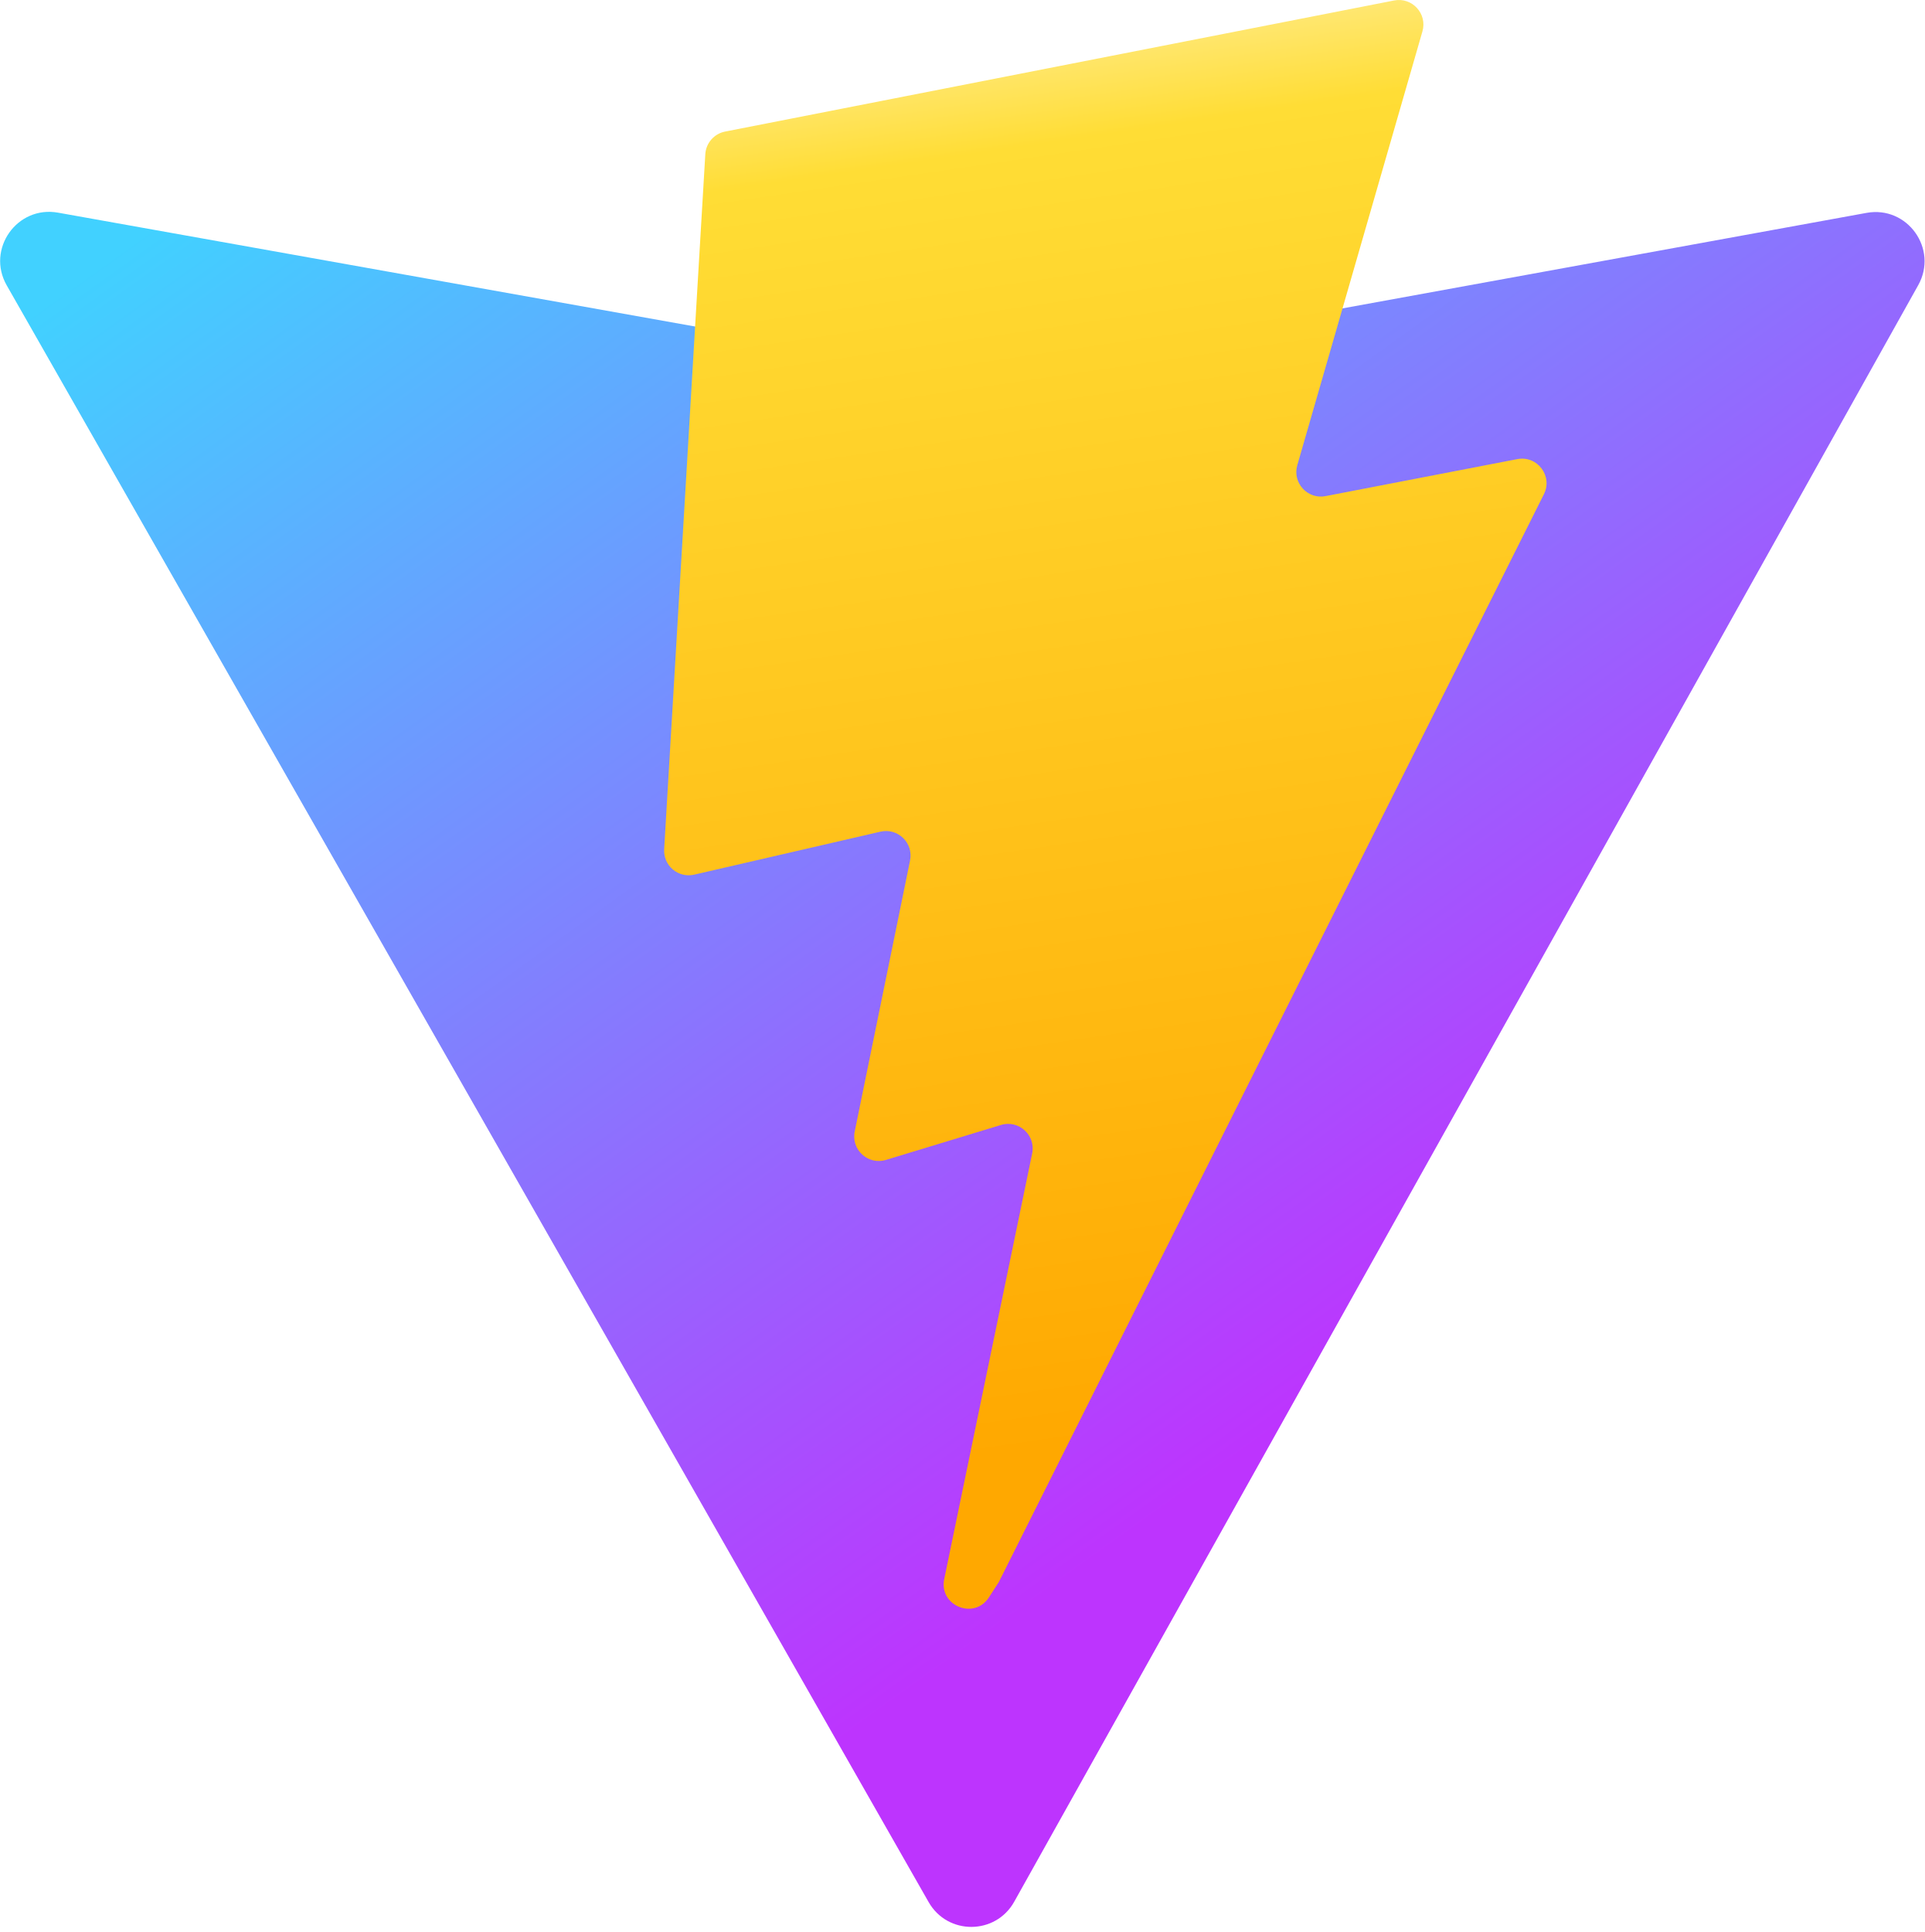
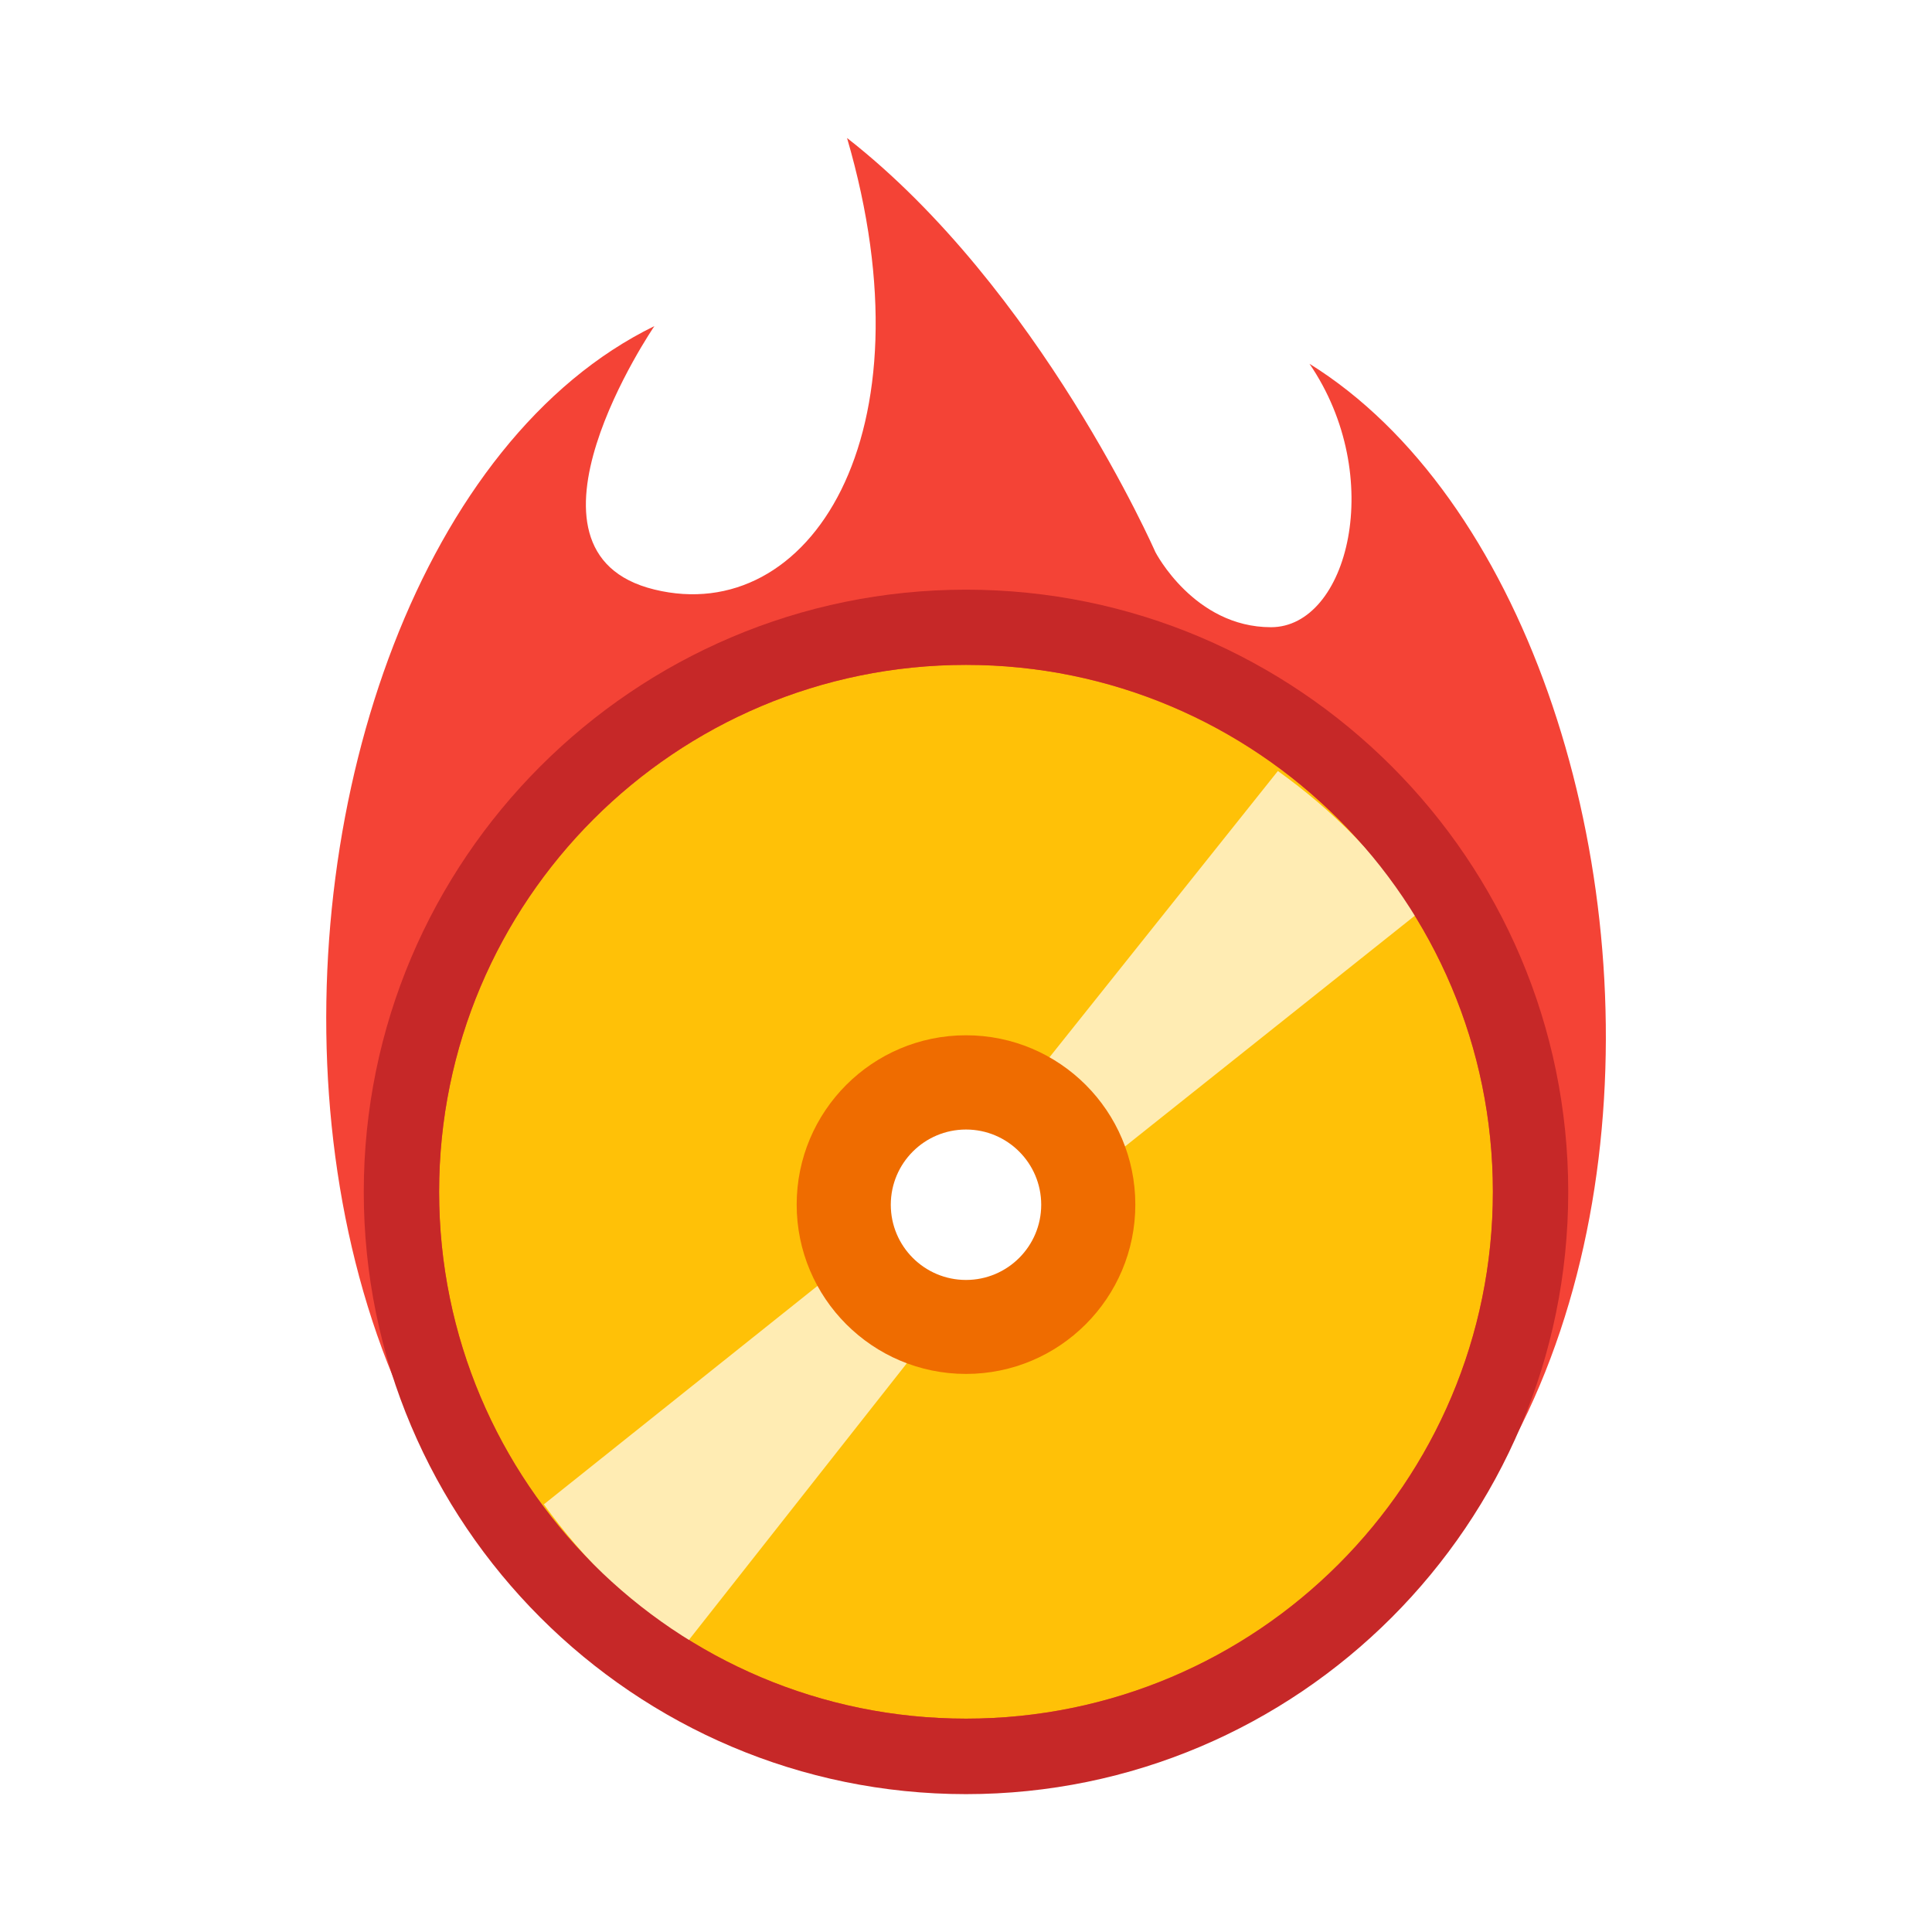
- <svg xmlns="http://www.w3.org/2000/svg" aria-hidden="true" role="img" class="iconify iconify--logos" width="31.88" height="32" preserveAspectRatio="xMidYMid meet" viewBox="0 0 256 257">
-   <defs>
-     <linearGradient id="IconifyId1813088fe1fbc01fb466" x1="-.828%" x2="57.636%" y1="7.652%" y2="78.411%">
-       <stop offset="0%" stop-color="#41D1FF" />
-       <stop offset="100%" stop-color="#BD34FE" />
-     </linearGradient>
-     <linearGradient id="IconifyId1813088fe1fbc01fb467" x1="43.376%" x2="50.316%" y1="2.242%" y2="89.03%">
-       <stop offset="0%" stop-color="#FFEA83" />
-       <stop offset="8.333%" stop-color="#FFDD35" />
-       <stop offset="100%" stop-color="#FFA800" />
-     </linearGradient>
-   </defs>
-   <path fill="url(#IconifyId1813088fe1fbc01fb466)" d="M255.153 37.938L134.897 252.976c-2.483 4.44-8.862 4.466-11.382.048L.875 37.958c-2.746-4.814 1.371-10.646 6.827-9.67l120.385 21.517a6.537 6.537 0 0 0 2.322-.004l117.867-21.483c5.438-.991 9.574 4.796 6.877 9.62Z" />
-   <path fill="url(#IconifyId1813088fe1fbc01fb467)" d="M185.432.063L96.44 17.501a3.268 3.268 0 0 0-2.634 3.014l-5.474 92.456a3.268 3.268 0 0 0 3.997 3.378l24.777-5.718c2.318-.535 4.413 1.507 3.936 3.838l-7.361 36.047c-.495 2.426 1.782 4.5 4.151 3.78l15.304-4.649c2.372-.72 4.652 1.36 4.15 3.788l-11.698 56.621c-.732 3.542 3.979 5.473 5.943 2.437l1.313-2.028l72.516-144.72c1.215-2.423-.88-5.186-3.54-4.672l-25.505 4.922c-2.396.462-4.435-1.77-3.759-4.114l16.646-57.705c.677-2.35-1.37-4.583-3.769-4.113Z" />
+ <svg xmlns="http://www.w3.org/2000/svg" viewBox="0 0 14 14" role="img" focusable="false" aria-hidden="true" fill="#000000">
+   <g id="SVGRepo_bgCarrier" stroke-width="0" />
+   <g id="SVGRepo_tracerCarrier" stroke-linecap="round" stroke-linejoin="round" />
+   <g id="SVGRepo_iconCarrier">
+     <path fill="#f44336" d="M9.489 2.636c.559.818.279 1.909-.279 1.909s-.838-.545-.838-.545-.837-1.909-2.234-3c.632 2.163-.279 3.545-1.396 3.272-1.117-.272-0-1.909-0-1.909-3.351 1.636-3.63 10.364 2.234 10.364 5.864 0 5.585-8.182 2.513-10.091zM7 9.957c-.678 0-1.227-.55-1.227-1.227S6.322 7.502 7 7.502s1.227.55 1.227 1.227c0 .677-.55 1.227-1.227 1.227z" />
+     <path fill="#ffc107" d="M7 4.818c-2.108 0-3.818 1.71-3.818 3.818 0 2.108 1.71 3.818 3.818 3.818 2.108 0 3.818-1.71 3.818-3.818 0-2.108-1.71-3.818-3.818-3.818zm0 4.866c-.527 0-.955-.428-.955-.955 0-.527.427-.955.955-.955.527 0 .955.428.955.955 0 .527-.427.955-.955.955z" />
+     <path fill="#ffecb3" d="M6.063 9.207L3.941 10.901c.283.393.63.736 1.031 1.008l1.699-2.157c-.268-.14-.452-.287-.608-.545zm2.045-.864l2.165-1.724c-.273-.402-.618-.75-1.013-1.032L7.551 7.729c.261.156.416.344.557.614z" />
+     <path fill="#c62828" d="M7 4.818c2.108 0 3.818 1.71 3.818 3.818 0 2.108-1.71 3.818-3.818 3.818-2.108 0-3.818-1.71-3.818-3.818 0-2.108 1.71-3.818 3.818-3.818m0-.545c-2.406 0-4.364 1.958-4.364 4.364 0 2.406 1.958 4.364 4.364 4.364 2.406 0 4.364-1.958 4.364-4.364 0-2.406-1.958-4.364-4.364-4.364z" />
+     <path fill="#ef6c00" d="M7 7.502c-.678 0-1.227.55-1.227 1.227 0 .677.55 1.227 1.227 1.227s1.227-.55 1.227-1.227S7.678 7.502 7 7.502zm0 1.773c-.301 0-.545-.244-.545-.545 0-.301.244-.545.545-.545.301 0 .545.244.545.545 0 .301-.244.545-.545.545z" />
+   </g>
</svg>
